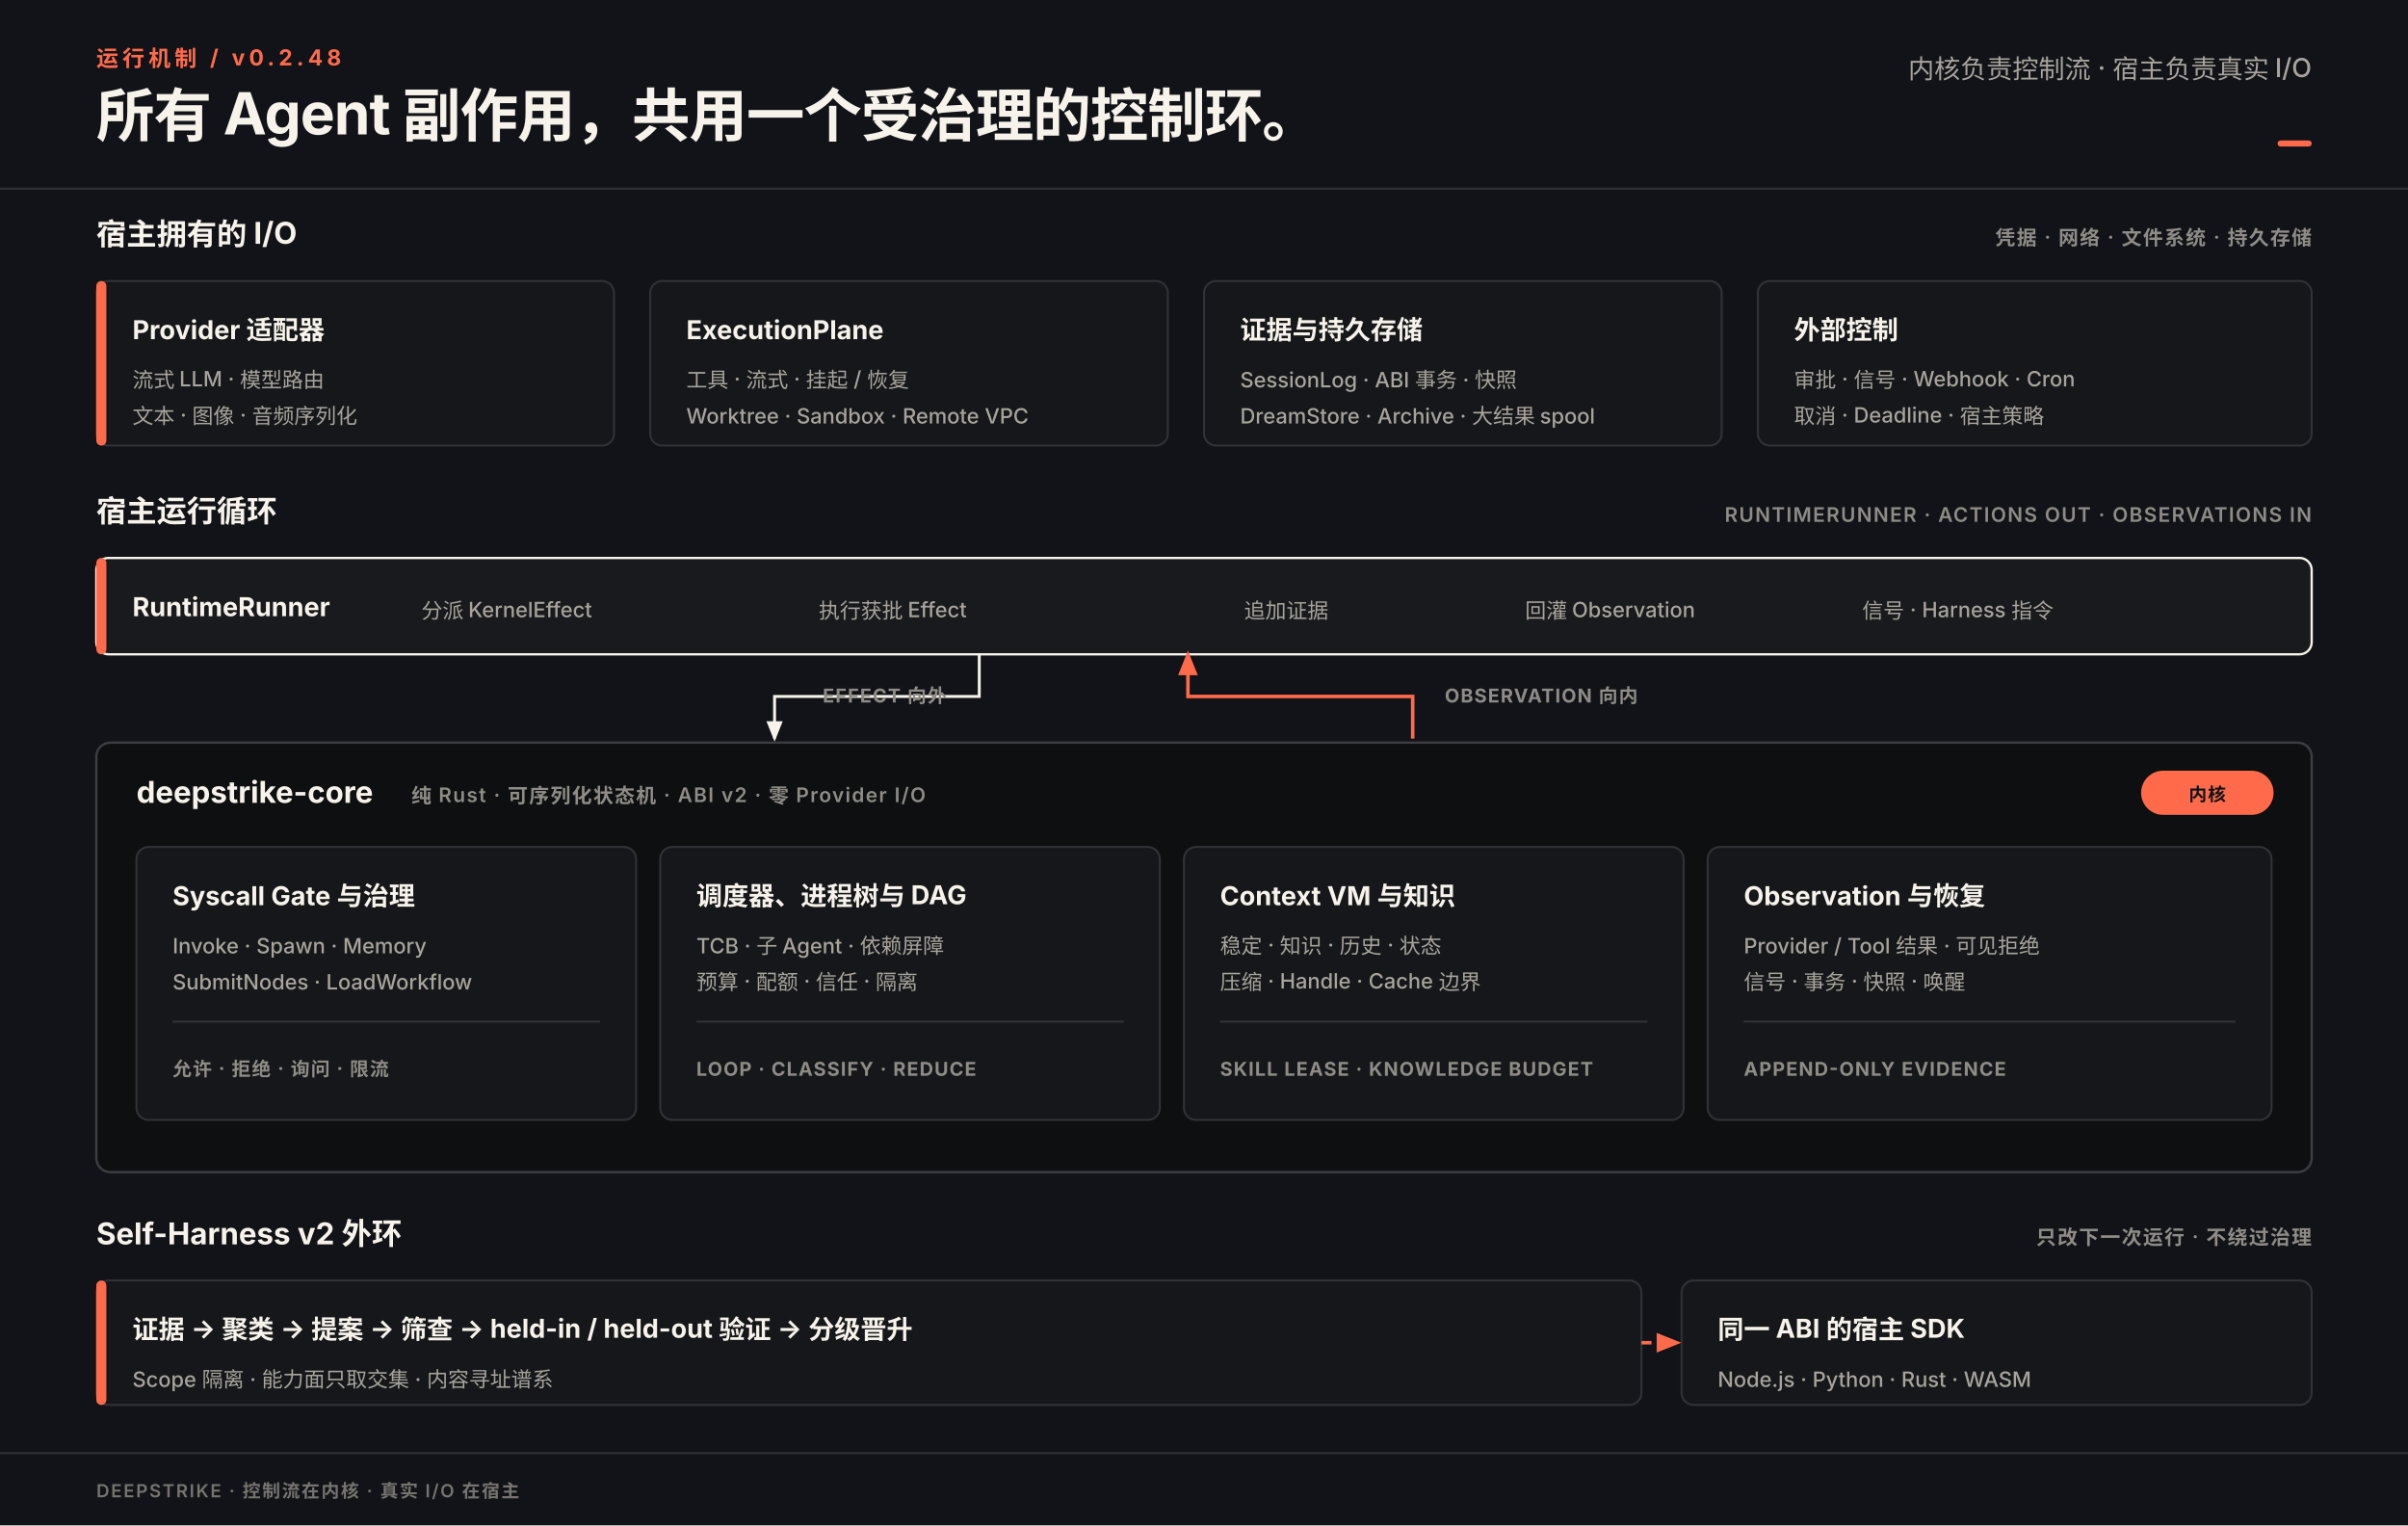
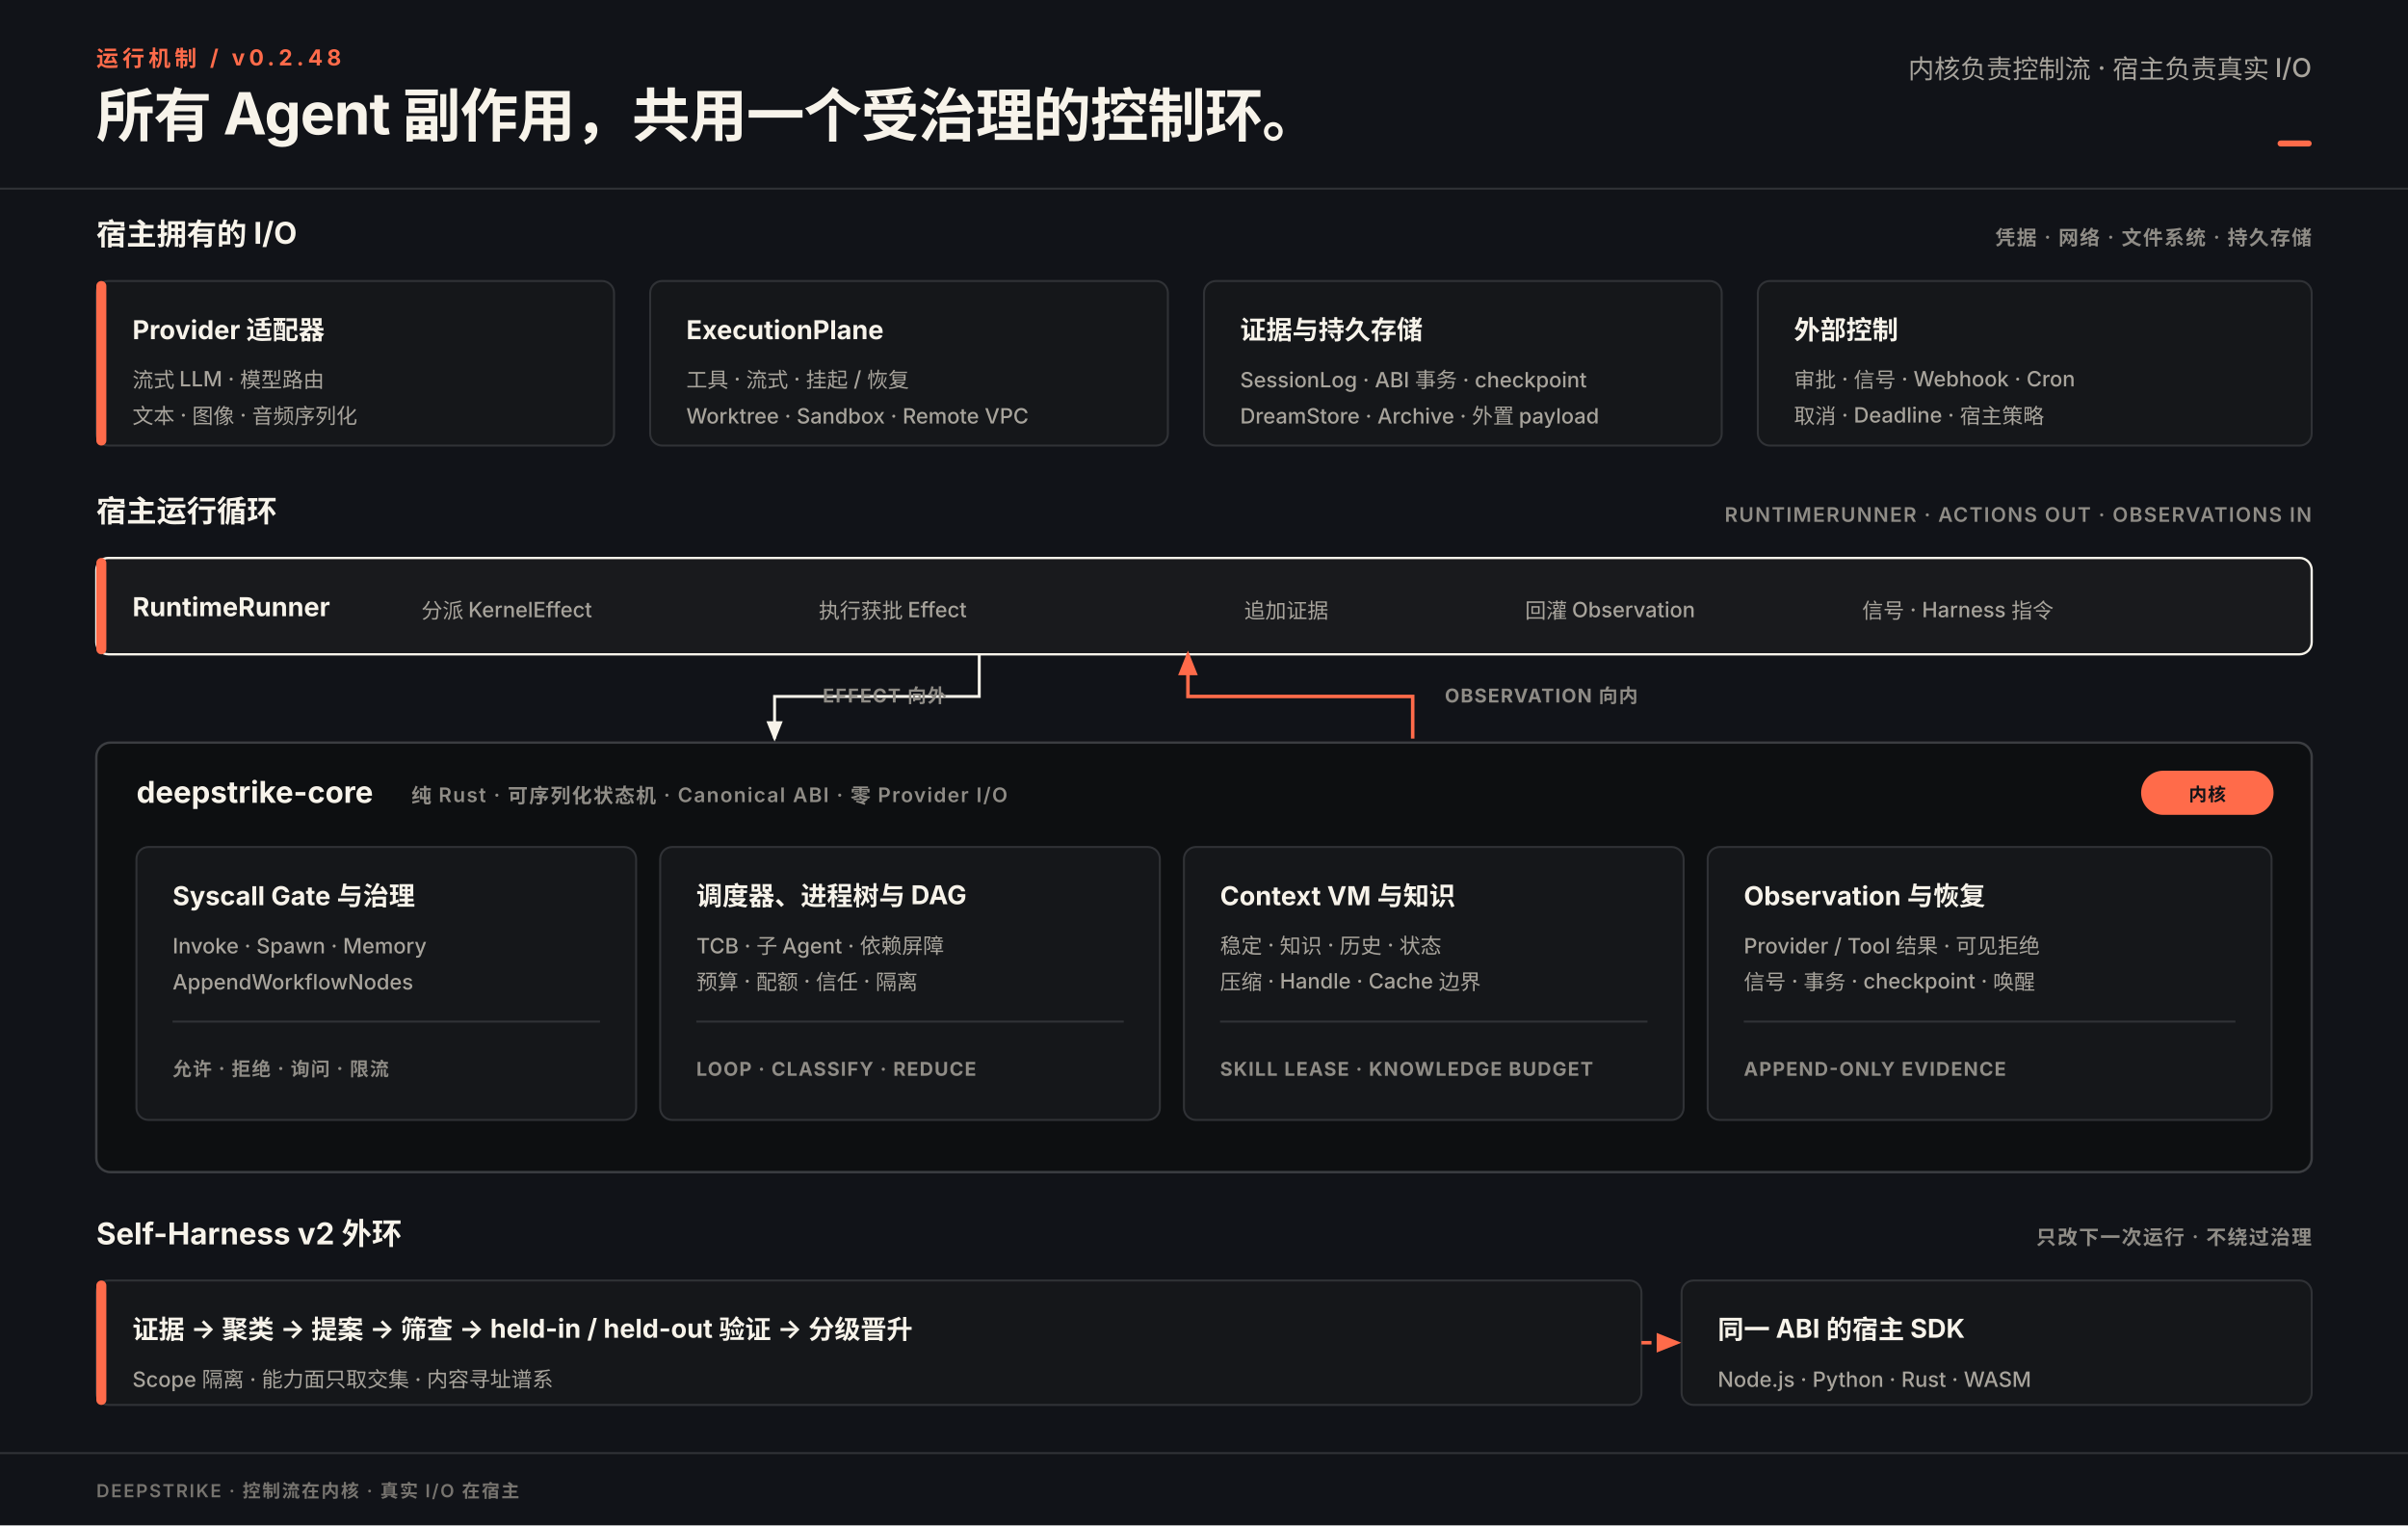
<svg xmlns="http://www.w3.org/2000/svg" viewBox="0 0 1200 760" role="img" aria-labelledby="title desc">
  <defs>
    <marker id="arrow-ivory" viewBox="0 0 10 10" refX="8.5" refY="5" markerWidth="7" markerHeight="7" orient="auto">
      <path d="M0 1 10 5 0 9Z" fill="#F7F3EA" />
    </marker>
    <marker id="arrow-coral" viewBox="0 0 10 10" refX="8.5" refY="5" markerWidth="7" markerHeight="7" orient="auto">
      <path d="M0 1 10 5 0 9Z" fill="#FF6B4A" />
    </marker>
    <style>
      text { font-family: Inter, ui-sans-serif, system-ui, -apple-system, "Segoe UI", "Noto Sans CJK SC", sans-serif; }
      .eyebrow { fill:#FF6B4A; font-size:11px; font-weight:700; letter-spacing:2px; }
      .title { fill:#F7F3EA; font-size:29px; font-weight:700; letter-spacing:-.45px; }
      .subtitle { fill:#A8A49C; font-size:13px; font-weight:450; }
      .section-title { fill:#F7F3EA; font-size:15px; font-weight:700; }
      .section-note { fill:#8F8C86; font-size:10px; font-weight:600; letter-spacing:.65px; }
      .card-title { fill:#F7F3EA; font-size:13px; font-weight:650; }
      .card-text { fill:#A8A49C; font-size:10.5px; font-weight:450; }
      .body { fill:#A8A49C; font-size:11px; font-weight:450; }
      .label { fill:#F7F3EA; font-size:11px; font-weight:650; }
      .micro { fill:#8F8C86; font-size:9.5px; font-weight:650; letter-spacing:.55px; }
      .pill-text { fill:#111318; font-size:9px; font-weight:750; letter-spacing:.5px; }
      .footer { fill:#77746F; font-size:9px; font-weight:600; letter-spacing:.8px; }
      .panel { fill:#15171A; stroke:#303236; stroke-width:1; }
      .panel-strong { fill:#191A1D; stroke:#F7F3EA; stroke-width:1.15; }
      .kernel { fill:#0D0F11; stroke:#3B3D41; stroke-width:1.2; }
      .soft { fill:#121316; stroke:#26282C; stroke-width:1; }
      .accent-fill { fill:#FF6B4A; }
      .pill.coral { fill:#FF6B4A; }
      .pill.ivory { fill:#F7F3EA; }
      .pill.muted { fill:#8F8C86; }
      .rule { fill:none; stroke:#303236; stroke-width:1; }
      .rule-coral { fill:none; stroke:#FF6B4A; stroke-width:1.2; }
      .flow { fill:none; stroke:#F7F3EA; stroke-width:1.45; marker-end:url(#arrow-ivory); }
      .flow-coral { stroke:#FF6B4A; stroke-width:1.75; marker-end:url(#arrow-coral); }
      .flow-dash { stroke-dasharray:5 5; }
    </style>
  </defs>
  <rect width="1200" height="760" fill="#111318" />
  <path d="M0 94H1200M0 724H1200" class="rule" />
  <text x="48" y="33" class="eyebrow" text-anchor="start">运行机制 / v0.2.48</text>
  <text x="48" y="68" class="title" text-anchor="start">所有 Agent 副作用，共用一个受治理的控制环。</text>
  <text x="1152" y="39" class="subtitle" text-anchor="end">内核负责控制流 · 宿主负责真实 I/O</text>
  <rect x="1135" y="70" width="17" height="3" rx="1.5" class="accent-fill" />
  <text x="48" y="122" class="section-title" text-anchor="start">宿主拥有的 I/O</text>
  <text x="1152" y="122" class="section-note" text-anchor="end">凭据 · 网络 · 文件系统 · 持久存储</text>
  <g>
    <rect x="48" y="140" width="258" height="82" rx="6" class="panel" />
    <rect x="48" y="140" width="5" height="82" rx="2.5" class="accent-fill" />
    <text x="66" y="169" class="card-title" text-anchor="start">Provider 适配器</text>
    <text x="66" y="193" class="card-text" text-anchor="start">流式 LLM · 模型路由</text>
    <text x="66" y="211" class="card-text" text-anchor="start">文本 · 图像 · 音频序列化</text>
  </g>
  <g>
    <rect x="324" y="140" width="258" height="82" rx="6" class="panel" />
    <text x="342" y="169" class="card-title" text-anchor="start">ExecutionPlane</text>
    <text x="342" y="193" class="card-text" text-anchor="start">工具 · 流式 · 挂起 / 恢复</text>
    <text x="342" y="211" class="card-text" text-anchor="start">Worktree · Sandbox · Remote VPC</text>
  </g>
  <g>
    <rect x="600" y="140" width="258" height="82" rx="6" class="panel" />
    <text x="618" y="169" class="card-title" text-anchor="start">证据与持久存储</text>
-     <text x="618" y="193" class="card-text" text-anchor="start">SessionLog · ABI 事务 · 快照</text>
-     <text x="618" y="211" class="card-text" text-anchor="start">DreamStore · Archive · 大结果 spool</text>
+     <text x="618" y="193" class="card-text" text-anchor="start">SessionLog · ABI 事务 · checkpoint</text>
+     <text x="618" y="211" class="card-text" text-anchor="start">DreamStore · Archive · 外置 payload</text>
  </g>
  <g>
    <rect x="876" y="140" width="276" height="82" rx="6" class="panel" />
    <text x="894" y="169" class="card-title" text-anchor="start">外部控制</text>
    <text x="894" y="193" class="card-text" text-anchor="start">审批 · 信号 · Webhook · Cron</text>
    <text x="894" y="211" class="card-text" text-anchor="start">取消 · Deadline · 宿主策略</text>
  </g>
  <text x="48" y="260" class="section-title" text-anchor="start">宿主运行循环</text>
  <text x="1152" y="260" class="section-note" text-anchor="end">RUNTIMERUNNER · ACTIONS OUT · OBSERVATIONS IN</text>
  <g>
    <rect x="48" y="278" width="1104" height="48" rx="6" class="panel-strong" />
    <rect x="48" y="278" width="5" height="48" rx="2.5" class="accent-fill" />
    <text x="66" y="307" class="card-title" text-anchor="start">RuntimeRunner</text>
  </g>
  <text x="210" y="308" class="card-text" text-anchor="start">分派 KernelEffect</text>
  <text x="408" y="308" class="card-text" text-anchor="start">执行获批 Effect</text>
  <text x="620" y="308" class="card-text" text-anchor="start">追加证据</text>
  <text x="760" y="308" class="card-text" text-anchor="start">回灌 Observation</text>
  <text x="928" y="308" class="card-text" text-anchor="start">信号 · Harness 指令</text>
  <path d="M488 326V347H386V368" class="flow" />
  <path d="M704 368V347H592V326" class="flow flow-coral" />
  <text x="410" y="350" class="micro" text-anchor="start">EFFECT 向外</text>
  <text x="720" y="350" class="micro" text-anchor="start">OBSERVATION 向内</text>
  <rect x="48" y="370" width="1104" height="214" rx="7" class="kernel" />
  <text x="68" y="400" class="section-title" text-anchor="start">deepstrike-core</text>
-   <text x="205" y="400" class="section-note" text-anchor="start">纯 Rust · 可序列化状态机 · ABI v2 · 零 Provider I/O</text>
+   <text x="205" y="400" class="section-note" text-anchor="start">纯 Rust · 可序列化状态机 · Canonical ABI · 零 Provider I/O</text>
  <rect x="1067" y="384" width="66" height="22" rx="11" class="pill coral" />
  <text x="1100" y="399" class="pill-text" text-anchor="middle">内核</text>
  <g>
    <rect x="68" y="422" width="249" height="136" rx="6" class="panel" />
    <text x="86" y="451" class="card-title" text-anchor="start">Syscall Gate 与治理</text>
    <text x="86" y="475" class="card-text" text-anchor="start">Invoke · Spawn · Memory</text>
-     <text x="86" y="493" class="card-text" text-anchor="start">SubmitNodes · LoadWorkflow</text>
+     <text x="86" y="493" class="card-text" text-anchor="start">AppendWorkflowNodes</text>
  </g>
  <path d="M86 509H299" class="rule" />
  <text x="86" y="536" class="micro" text-anchor="start">允许 · 拒绝 · 询问 · 限流</text>
  <g>
    <rect x="329" y="422" width="249" height="136" rx="6" class="panel" />
    <text x="347" y="451" class="card-title" text-anchor="start">调度器、进程树与 DAG</text>
    <text x="347" y="475" class="card-text" text-anchor="start">TCB · 子 Agent · 依赖屏障</text>
    <text x="347" y="493" class="card-text" text-anchor="start">预算 · 配额 · 信任 · 隔离</text>
  </g>
  <path d="M347 509H560" class="rule" />
  <text x="347" y="536" class="micro" text-anchor="start">LOOP · CLASSIFY · REDUCE</text>
  <g>
    <rect x="590" y="422" width="249" height="136" rx="6" class="panel" />
    <text x="608" y="451" class="card-title" text-anchor="start">Context VM 与知识</text>
    <text x="608" y="475" class="card-text" text-anchor="start">稳定 · 知识 · 历史 · 状态</text>
    <text x="608" y="493" class="card-text" text-anchor="start">压缩 · Handle · Cache 边界</text>
  </g>
  <path d="M608 509H821" class="rule" />
  <text x="608" y="536" class="micro" text-anchor="start">SKILL LEASE · KNOWLEDGE BUDGET</text>
  <g>
    <rect x="851" y="422" width="281" height="136" rx="6" class="panel" />
    <text x="869" y="451" class="card-title" text-anchor="start">Observation 与恢复</text>
    <text x="869" y="475" class="card-text" text-anchor="start">Provider / Tool 结果 · 可见拒绝</text>
-     <text x="869" y="493" class="card-text" text-anchor="start">信号 · 事务 · 快照 · 唤醒</text>
+     <text x="869" y="493" class="card-text" text-anchor="start">信号 · 事务 · checkpoint · 唤醒</text>
  </g>
  <path d="M869 509H1114" class="rule" />
  <text x="869" y="536" class="micro" text-anchor="start">APPEND-ONLY EVIDENCE</text>
  <text x="48" y="620" class="section-title" text-anchor="start">Self-Harness v2 外环</text>
  <text x="1152" y="620" class="section-note" text-anchor="end">只改下一次运行 · 不绕过治理</text>
  <g>
    <rect x="48" y="638" width="770" height="62" rx="6" class="panel" />
    <rect x="48" y="638" width="5" height="62" rx="2.5" class="accent-fill" />
    <text x="66" y="667" class="card-title" text-anchor="start">证据 → 聚类 → 提案 → 筛查 → held-in / held-out 验证 → 分级晋升</text>
    <text x="66" y="691" class="card-text" text-anchor="start">Scope 隔离 · 能力面只取交集 · 内容寻址谱系</text>
  </g>
  <g>
    <rect x="838" y="638" width="314" height="62" rx="6" class="panel" />
    <text x="856" y="667" class="card-title" text-anchor="start">同一 ABI 的宿主 SDK</text>
    <text x="856" y="691" class="card-text" text-anchor="start">Node.js · Python · Rust · WASM</text>
  </g>
  <path d="M818 669H836" class="flow flow-coral flow-dash" />
  <text x="48" y="746" class="footer" text-anchor="start">DEEPSTRIKE · 控制流在内核 · 真实 I/O 在宿主</text>
</svg>
